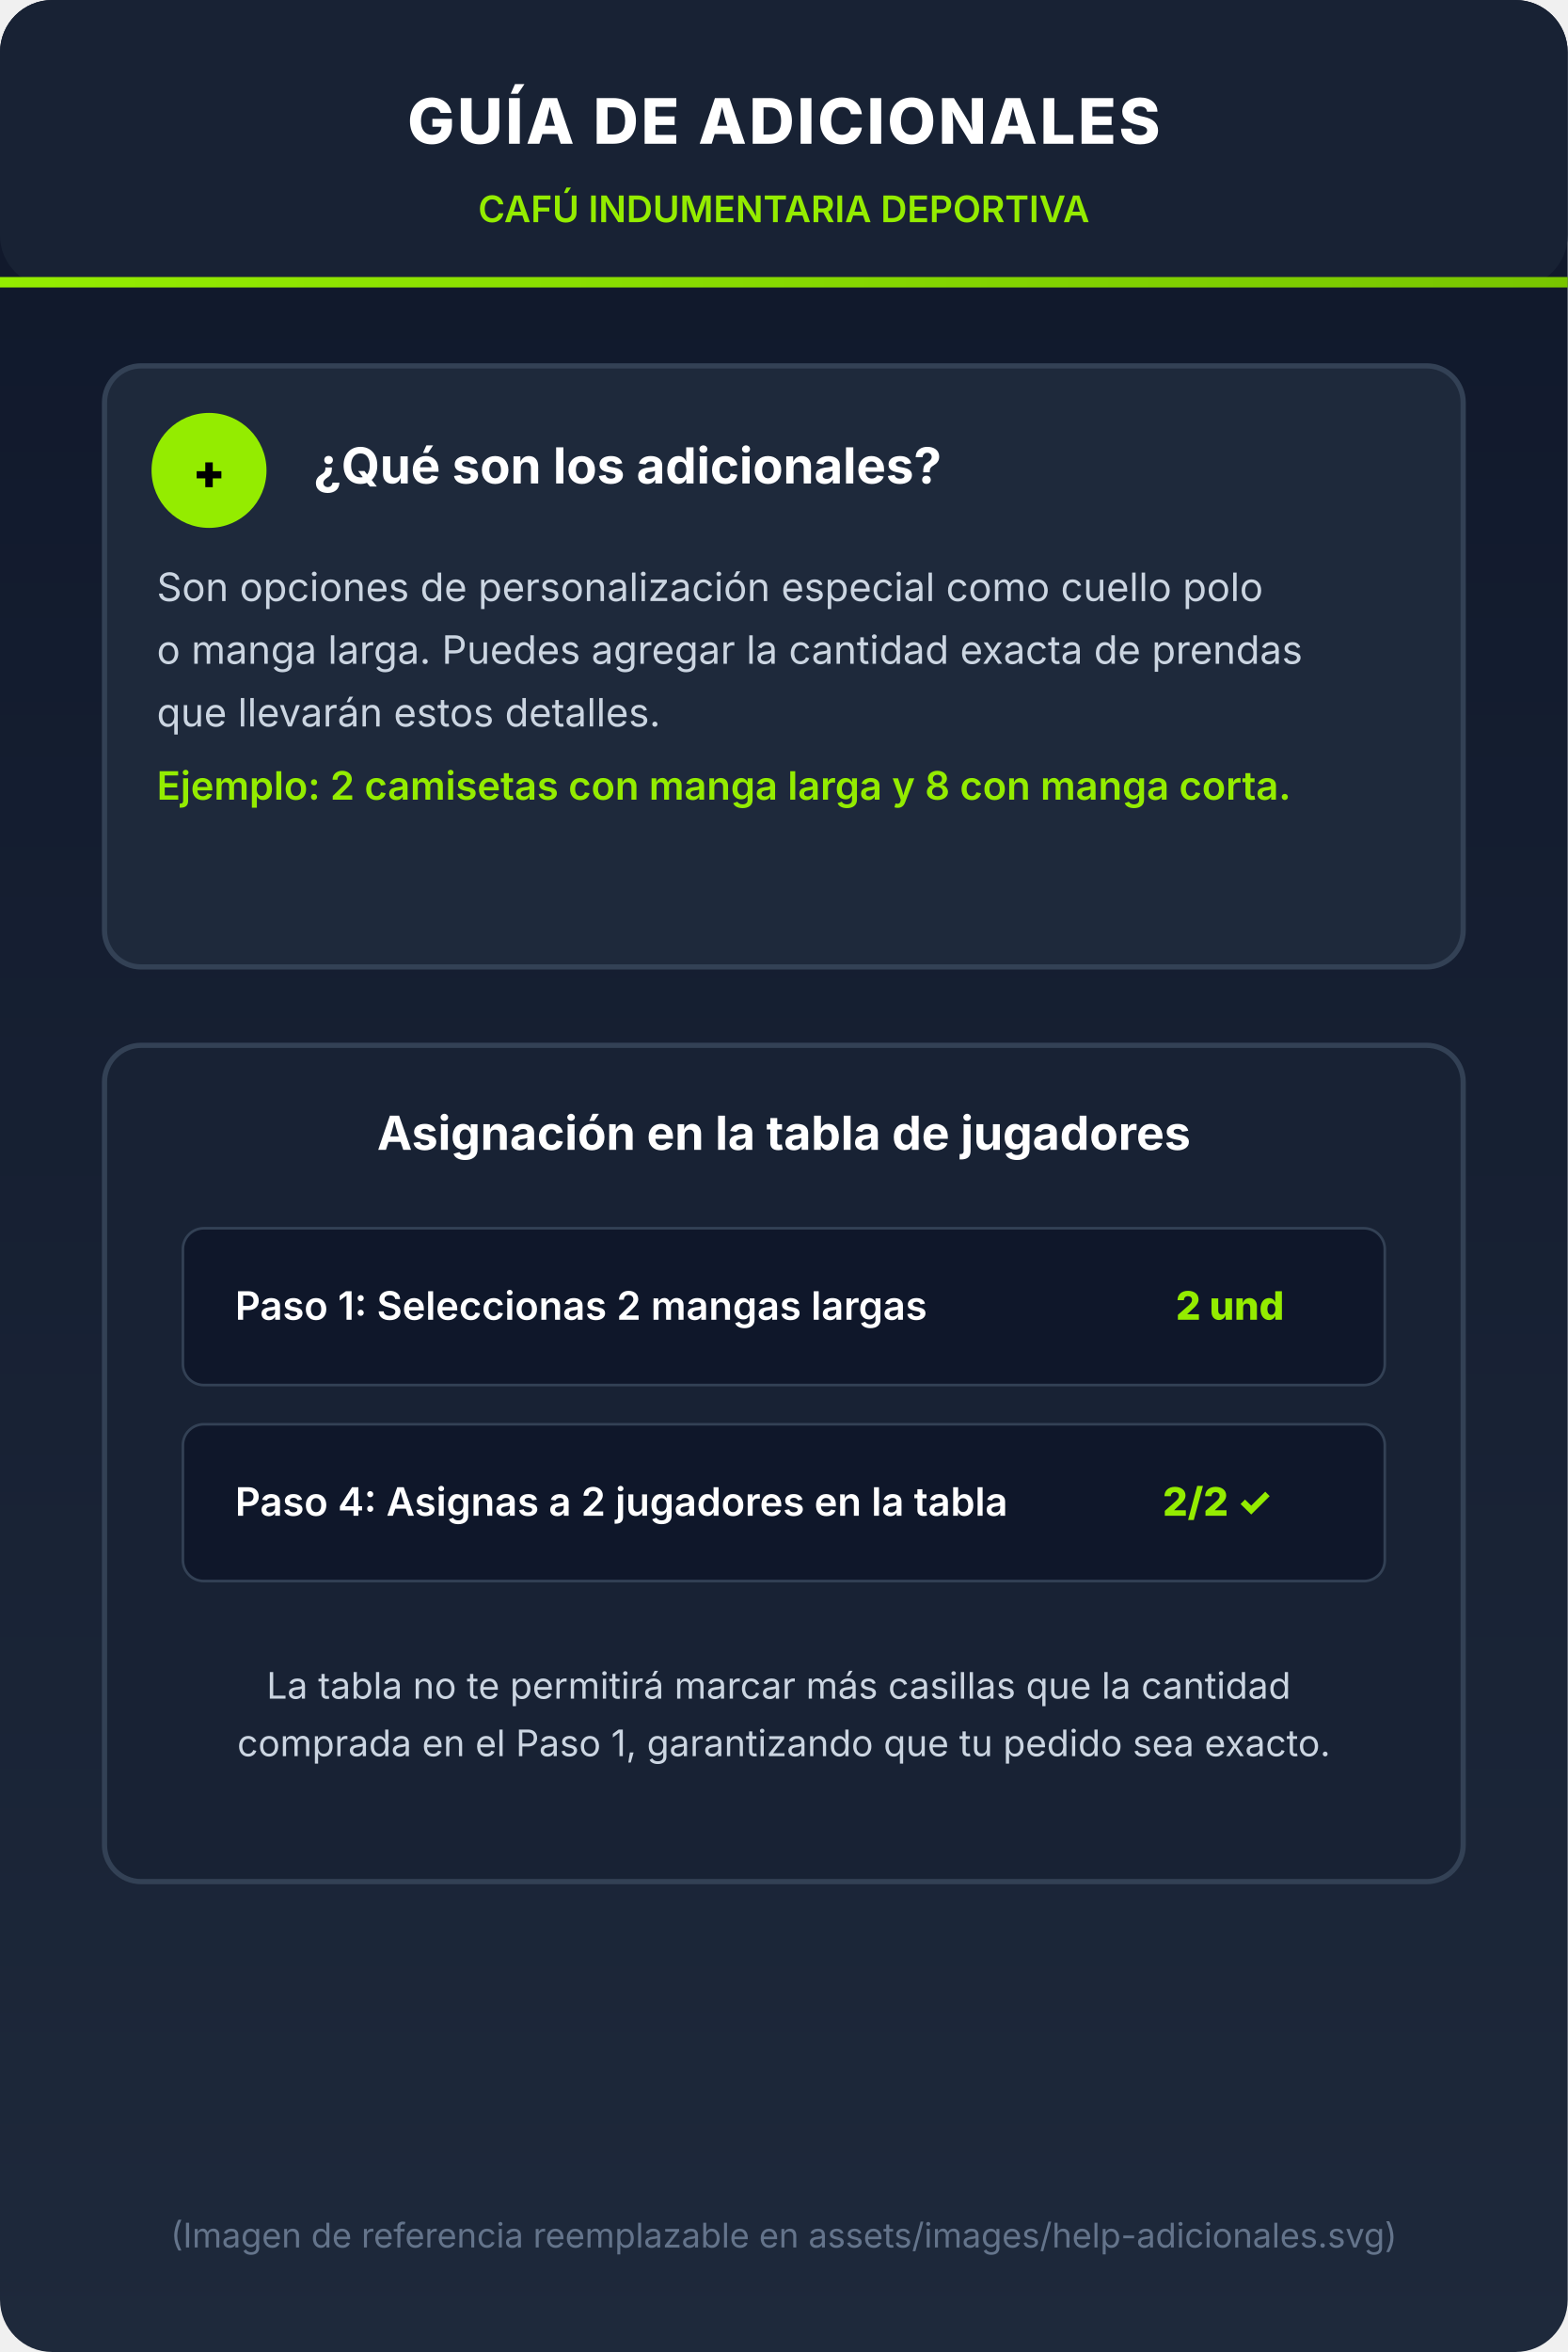
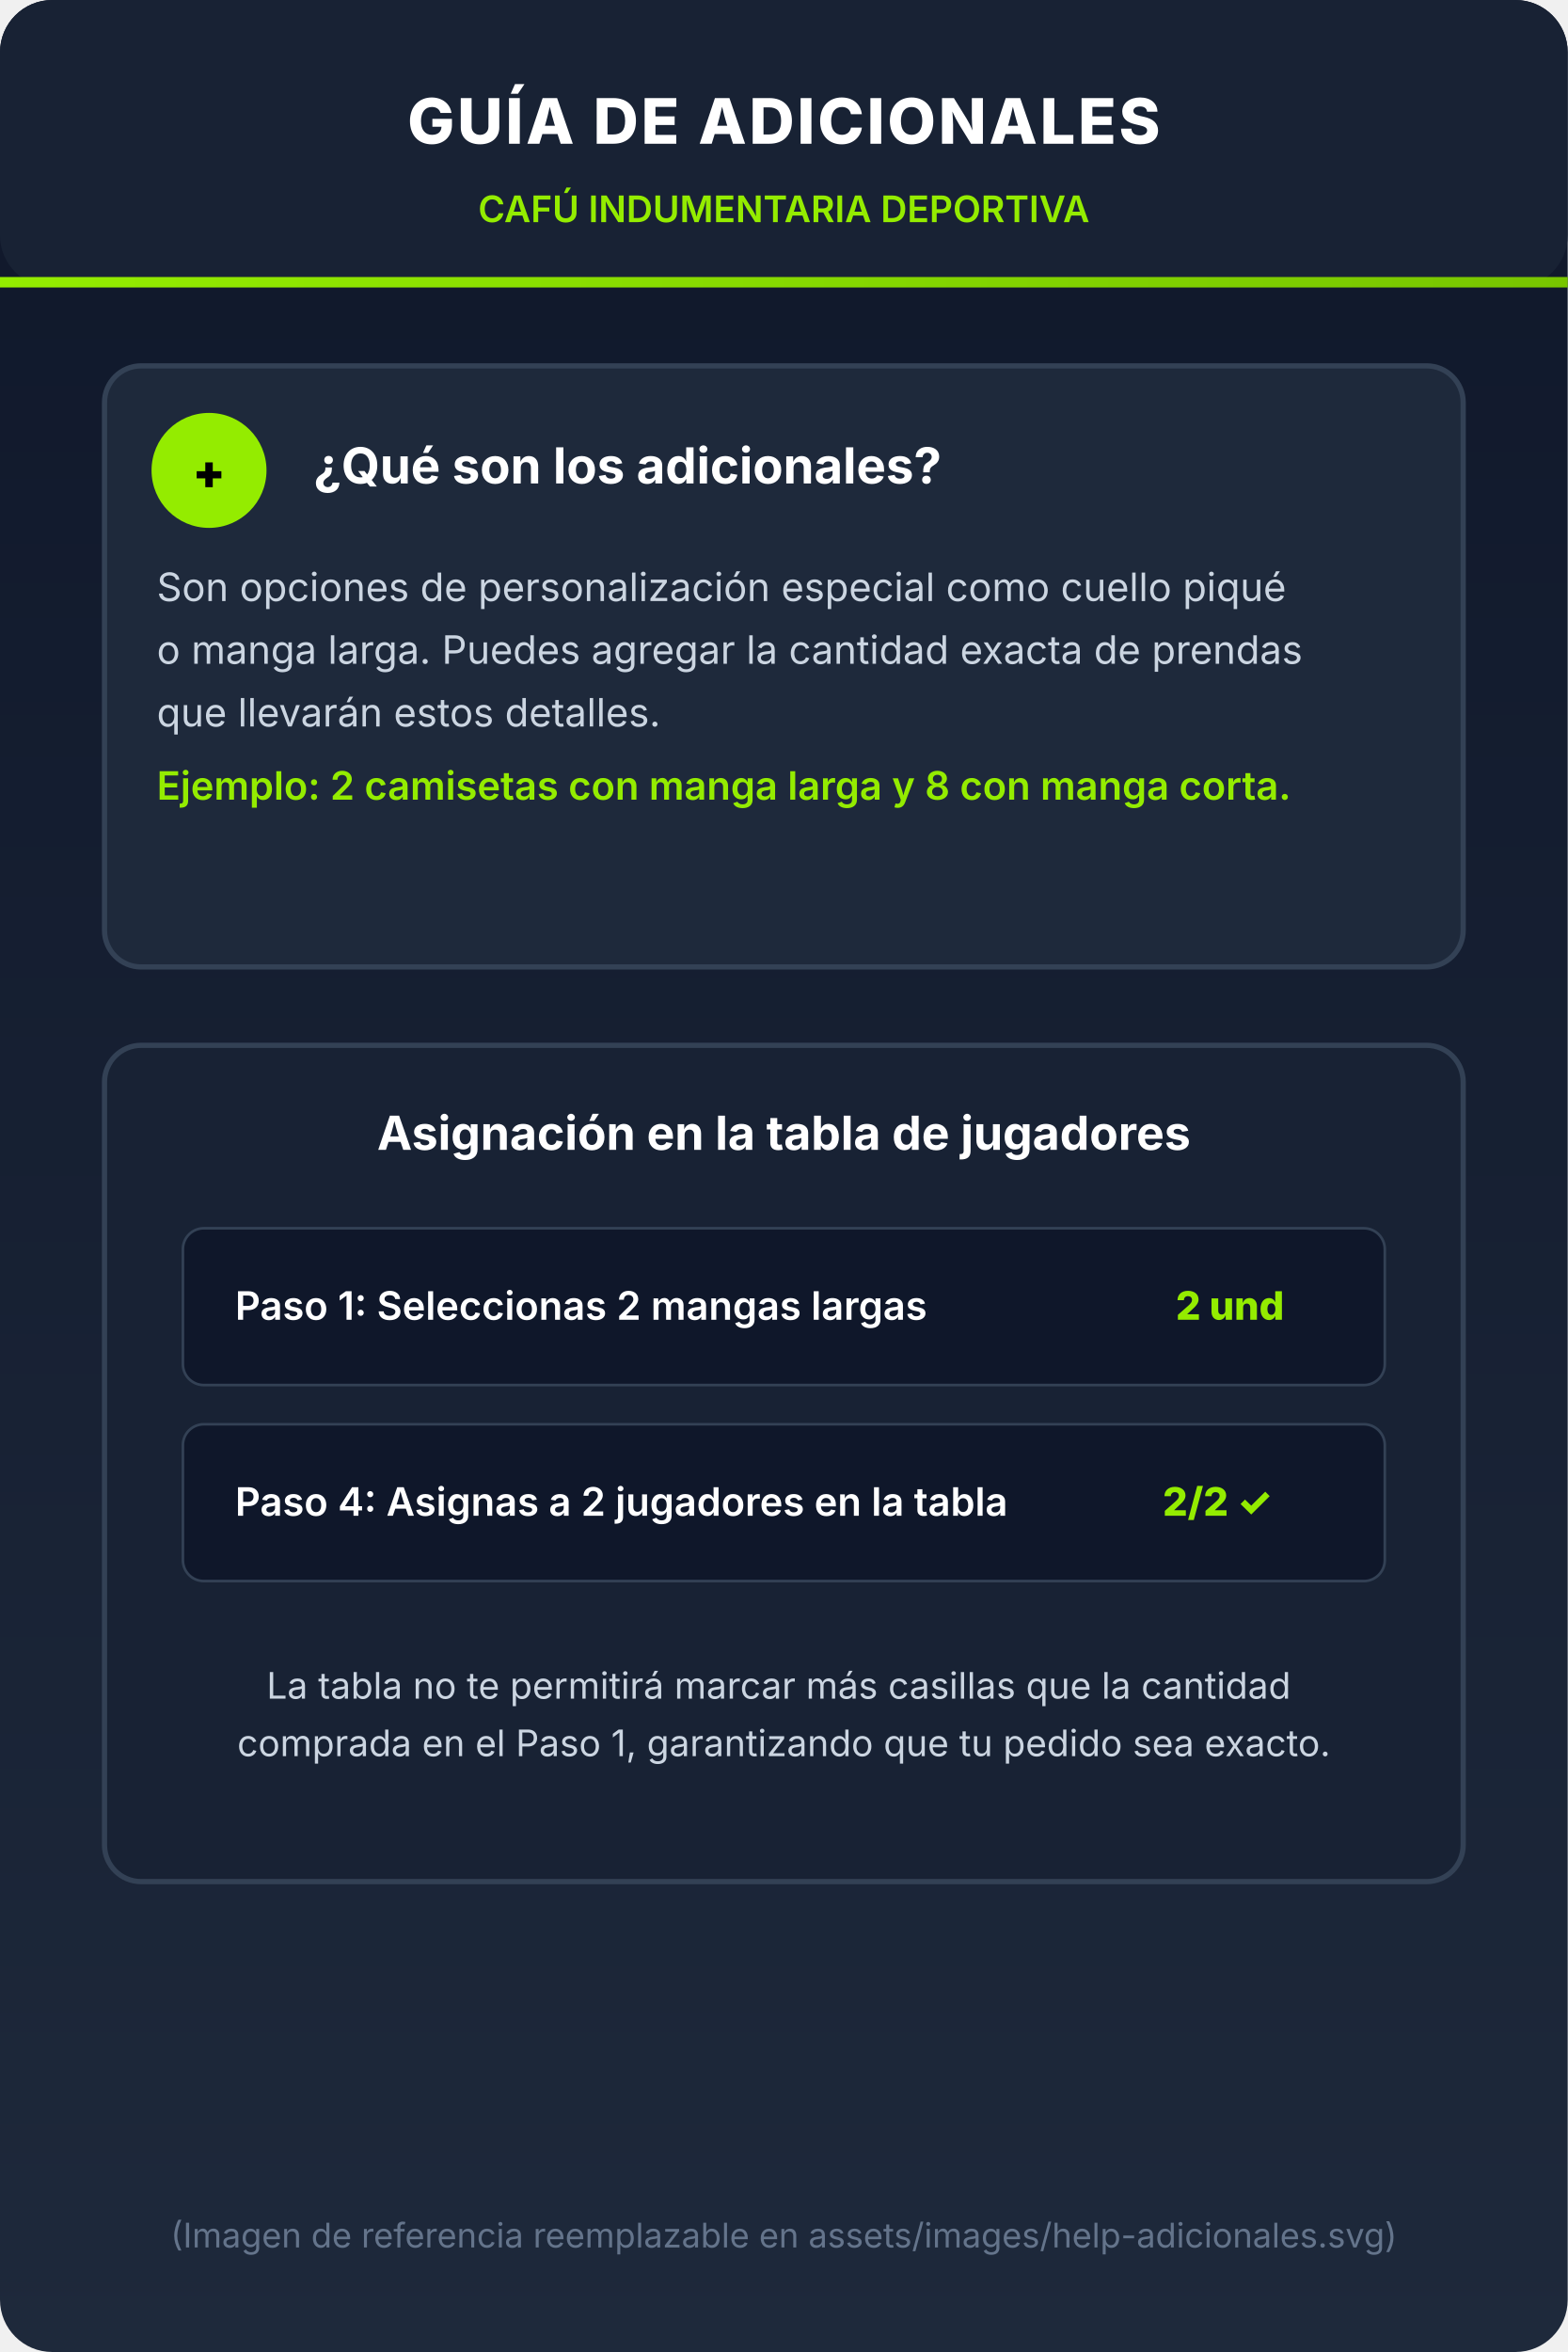
<svg xmlns="http://www.w3.org/2000/svg" viewBox="0 0 600 900" width="100%" height="100%">
  <defs>
    <linearGradient id="bgGrad" x1="0%" y1="0%" x2="0%" y2="100%">
      <stop offset="0%" stop-color="#0f172a" />
      <stop offset="100%" stop-color="#1e293b" />
    </linearGradient>
    <linearGradient id="accentGrad" x1="0%" y1="0%" x2="100%" y2="0%">
      <stop offset="0%" stop-color="#94ec00" />
      <stop offset="100%" stop-color="#78c500" />
    </linearGradient>
  </defs>
  <rect width="600" height="900" rx="20" fill="url(#bgGrad)" />
  <rect x="0" y="0" width="600" height="110" rx="20" fill="#182234" />
  <rect x="0" y="106" width="600" height="4" fill="url(#accentGrad)" />
  <text x="300" y="55" fill="#ffffff" font-family="system-ui, -apple-system, sans-serif" font-size="24" font-weight="800" text-anchor="middle" letter-spacing="1">GUÍA DE ADICIONALES</text>
  <text x="300" y="85" fill="#94ec00" font-family="system-ui, -apple-system, sans-serif" font-size="14" font-weight="600" text-anchor="middle">CAFÚ INDUMENTARIA DEPORTIVA</text>
  <rect x="40" y="140" width="520" height="230" rx="14" fill="#1e293b" stroke="#334155" stroke-width="2" />
  <circle cx="80" cy="180" r="22" fill="#94ec00" />
  <text x="80" y="187" fill="#000000" font-family="system-ui, -apple-system, sans-serif" font-size="18" font-weight="900" text-anchor="middle">+</text>
  <text x="120" y="185" fill="#ffffff" font-family="system-ui, -apple-system, sans-serif" font-size="19" font-weight="700">¿Qué son los adicionales?</text>
  <text x="60" y="230" fill="#cbd5e1" font-family="system-ui, -apple-system, sans-serif" font-size="15">
-     <tspan x="60" dy="0">Son opciones de personalización especial como cuello polo</tspan>
+     <tspan x="60" dy="0">Son opciones de personalización especial como cuello piqué</tspan>
    <tspan x="60" dy="24">o manga larga. Puedes agregar la cantidad exacta de prendas</tspan>
    <tspan x="60" dy="24">que llevarán estos detalles.</tspan>
    <tspan x="60" dy="28" fill="#94ec00" font-weight="600">Ejemplo: 2 camisetas con manga larga y 8 con manga corta.</tspan>
  </text>
  <rect x="40" y="400" width="520" height="320" rx="14" fill="#182234" stroke="#334155" stroke-width="2" />
  <text x="300" y="440" fill="#ffffff" font-family="system-ui, -apple-system, sans-serif" font-size="18" font-weight="700" text-anchor="middle">Asignación en la tabla de jugadores</text>
  <rect x="70" y="470" width="460" height="60" rx="8" fill="#0f172a" stroke="#334155" />
  <text x="90" y="505" fill="#ffffff" font-family="system-ui, -apple-system, sans-serif" font-size="15" font-weight="600">Paso 1: Seleccionas 2 mangas largas</text>
  <text x="450" y="505" fill="#94ec00" font-family="system-ui, -apple-system, sans-serif" font-size="15" font-weight="800">2 und</text>
  <rect x="70" y="545" width="460" height="60" rx="8" fill="#0f172a" stroke="#334155" />
  <text x="90" y="580" fill="#ffffff" font-family="system-ui, -apple-system, sans-serif" font-size="15" font-weight="600">Paso 4: Asignas a 2 jugadores en la tabla</text>
  <text x="445" y="580" fill="#94ec00" font-family="system-ui, -apple-system, sans-serif" font-size="15" font-weight="800">2/2 ✓</text>
  <text x="300" y="650" fill="#cbd5e1" font-family="system-ui, -apple-system, sans-serif" font-size="14" text-anchor="middle">
    <tspan x="300" dy="0">La tabla no te permitirá marcar más casillas que la cantidad</tspan>
    <tspan x="300" dy="22">comprada en el Paso 1, garantizando que tu pedido sea exacto.</tspan>
  </text>
  <text x="300" y="860" fill="#64748b" font-family="system-ui, -apple-system, sans-serif" font-size="13" text-anchor="middle">(Imagen de referencia reemplazable en assets/images/help-adicionales.svg)</text>
</svg>
